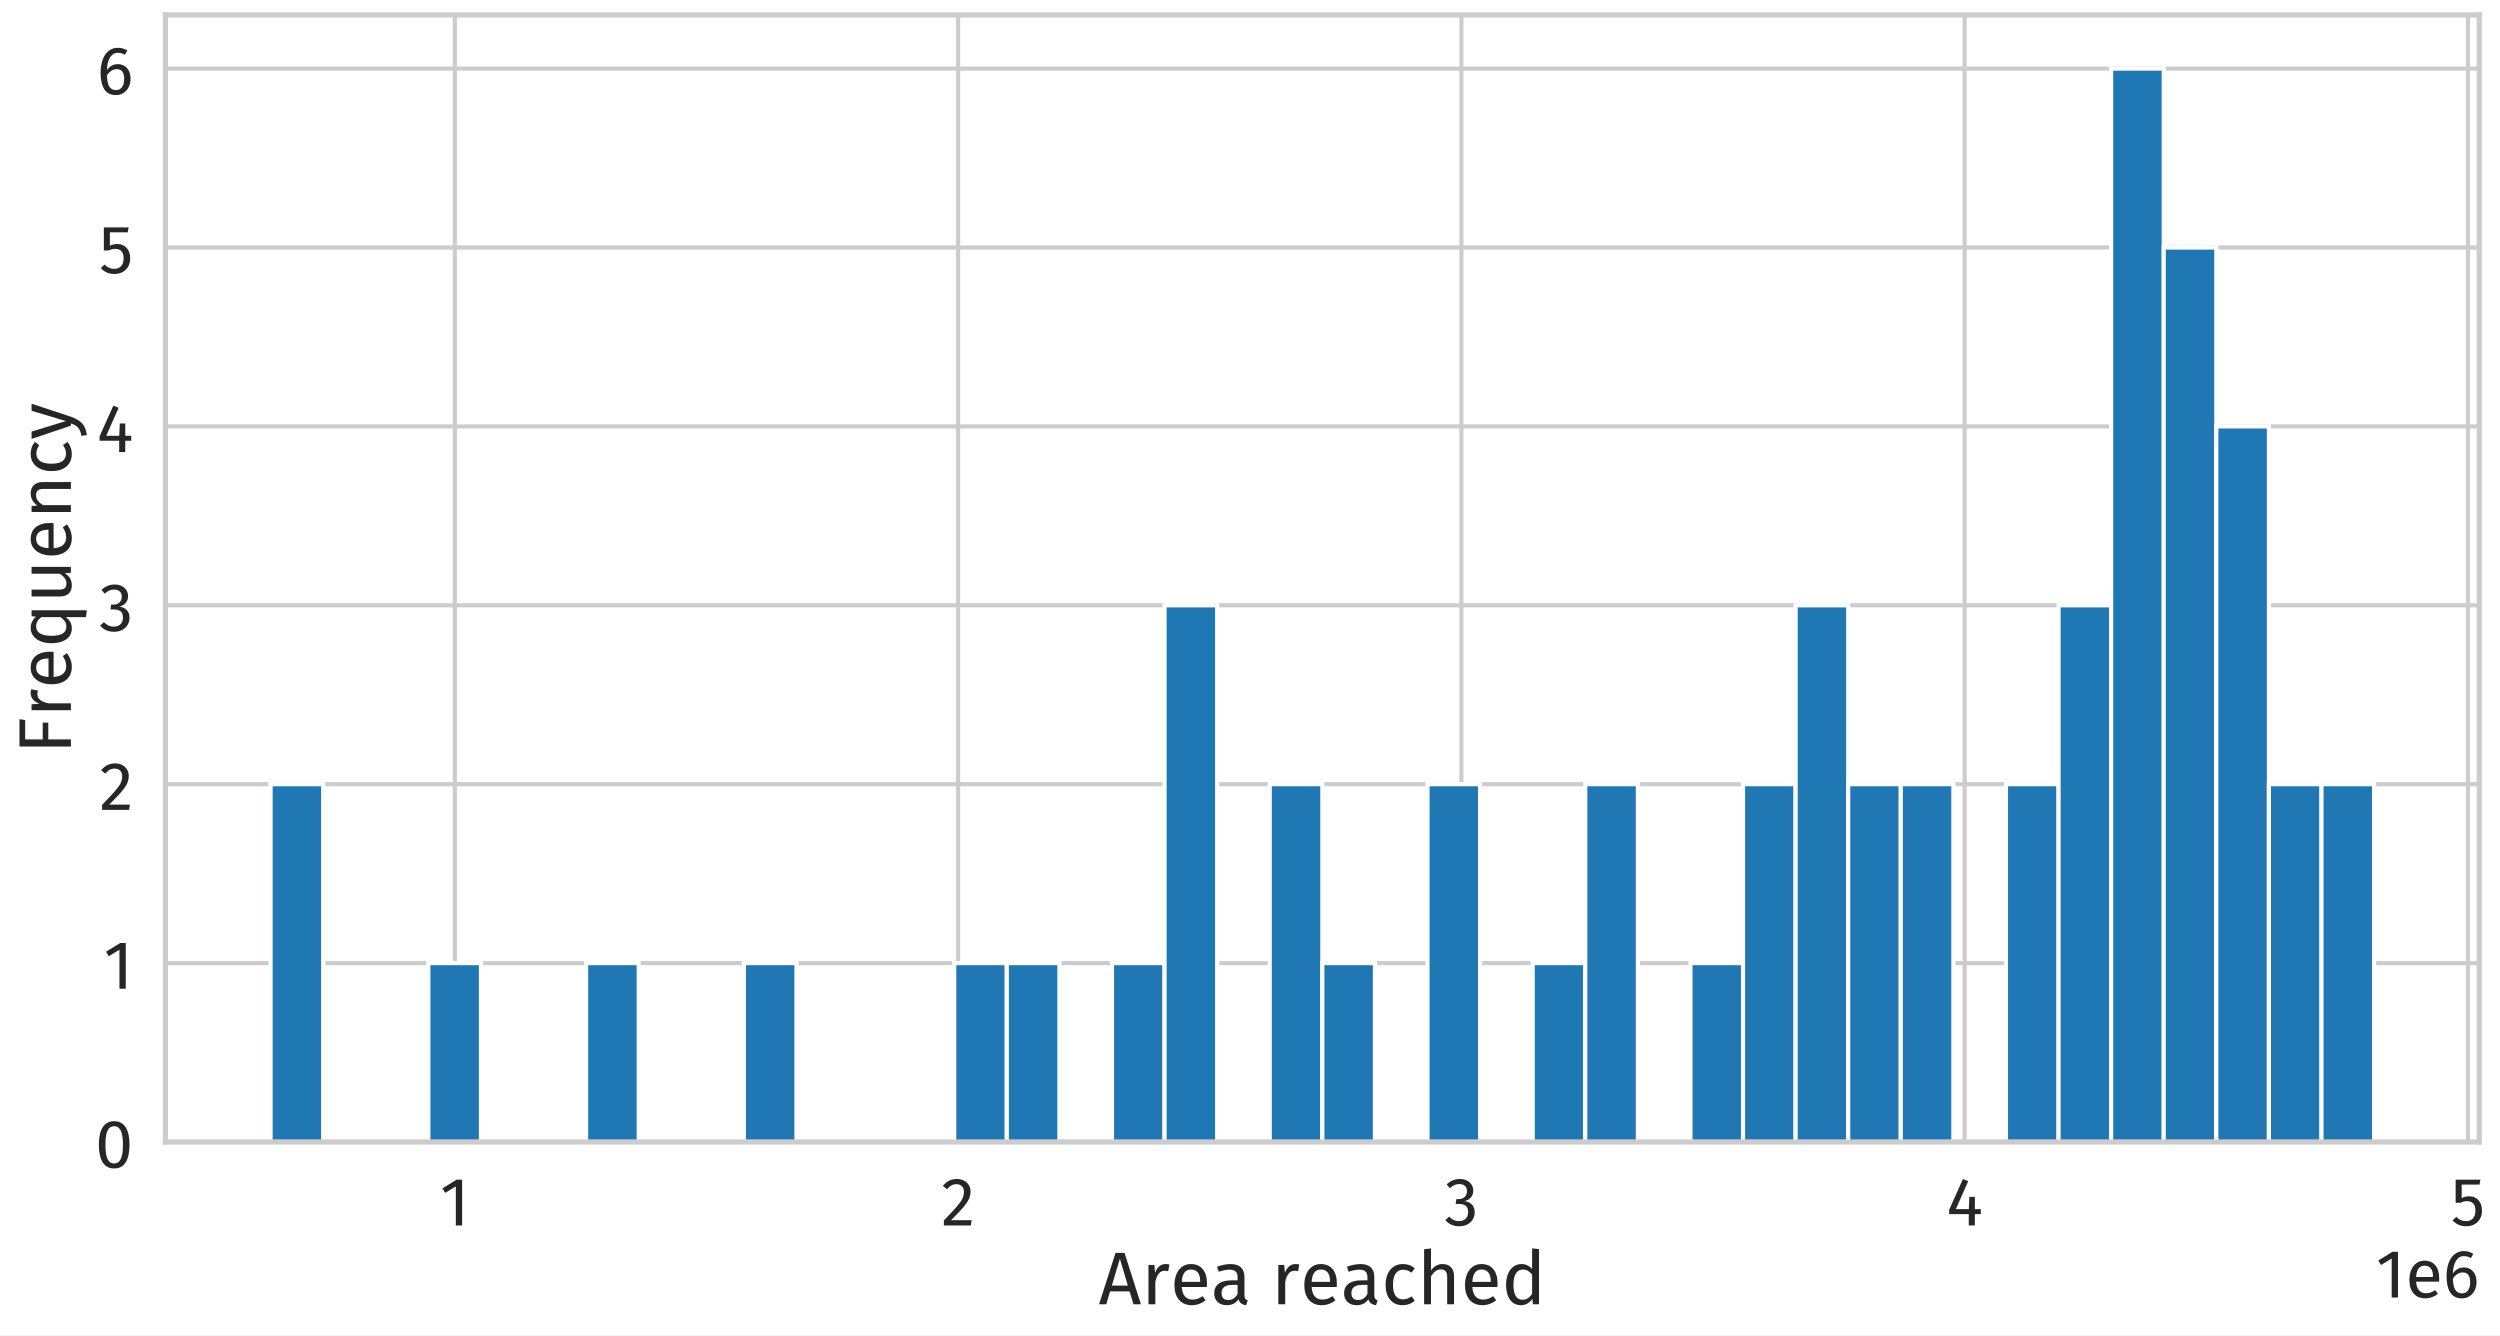
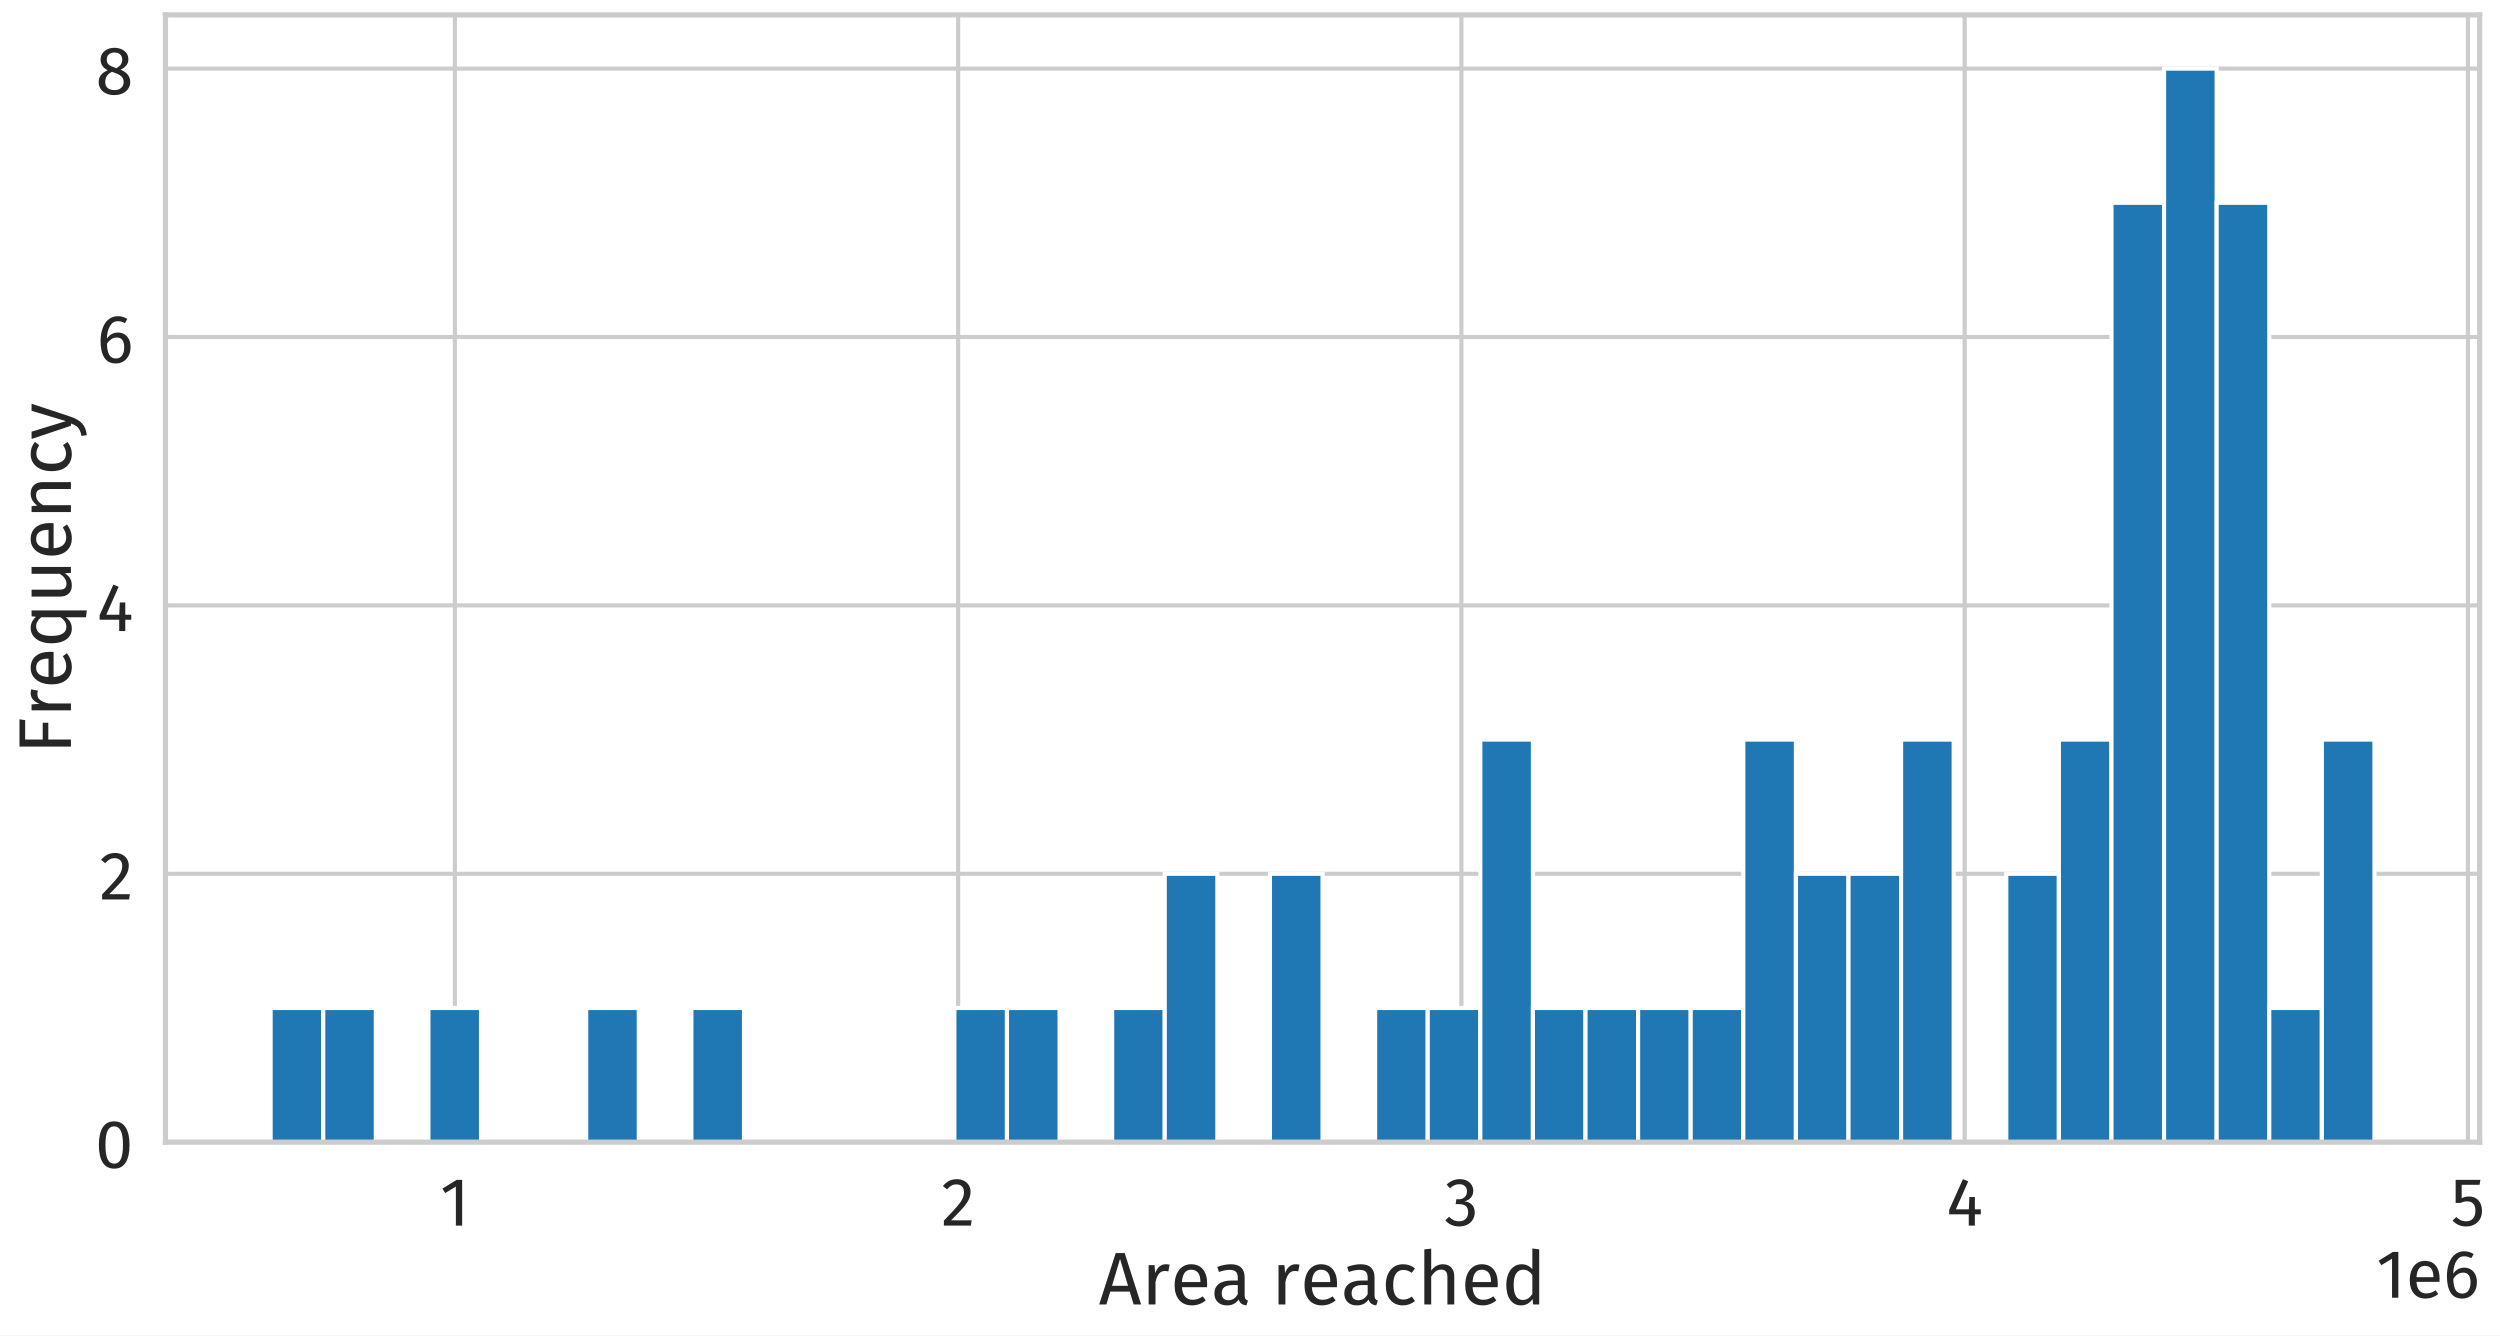
- <svg xmlns="http://www.w3.org/2000/svg" xmlns:xlink="http://www.w3.org/1999/xlink" height="643.945pt" version="1.1" viewBox="0 0 1205.784 643.945" width="1205.784pt">
+ <svg xmlns="http://www.w3.org/2000/svg" xmlns:xlink="http://www.w3.org/1999/xlink" height="643.945pt" version="1.1" viewBox="0 0 1205.602 643.945" width="1205.602pt">
  <defs>
    <style type="text/css">*{stroke-linecap:butt;stroke-linejoin:round;}</style>
  </defs>
  <g id="figure_1">
    <g id="patch_1">
-       <path d="M -0 643.945  L 1205.784 643.945  L 1205.784 0  L -0 0  z " style="fill:#ffffff;" />
+       <path d="M -0 643.945  L 1205.602 643.945  L 1205.602 0  L -0 0  z " style="fill:#ffffff;" />
    </g>
    <g id="axes_1">
      <g id="patch_2">
        <path d="M 79.78 550.8  L 1195.78 550.8  L 1195.78 7.2  L 79.78 7.2  z " style="fill:#ffffff;" />
      </g>
      <g id="matplotlib.axis_1">
        <g id="xtick_1">
          <g id="line2d_1">
-             <path clip-path="url(#pb724a92b62)" d="M 219.374 550.8  L 219.374 7.2  " style="fill:none;stroke:#cccccc;stroke-linecap:round;stroke-width:2;" />
+             <path clip-path="url(#p65f3261a99)" d="M 219.359 550.8  L 219.359 7.2  " style="fill:none;stroke:#cccccc;stroke-linecap:round;stroke-width:2;" />
          </g>
          <g id="text_1">
-             <g style="fill:#262626;" transform="translate(212.2299 591.05)scale(0.33 -0.33)">
+             <g style="fill:#262626;" transform="translate(212.2146 591.05)scale(0.33 -0.33)">
              <defs>
                <path d="M 2067 4282  L 2067 0  L 1478 0  L 1478 3654  L 480 3046  L 224 3462  L 1549 4282  L 2067 4282  z " id="FiraSans-Regular-31" transform="scale(0.015625)" />
              </defs>
              <use xlink:href="#FiraSans-Regular-31" />
            </g>
          </g>
        </g>
        <g id="xtick_2">
          <g id="line2d_2">
-             <path clip-path="url(#pb724a92b62)" d="M 462.11 550.8  L 462.11 7.2  " style="fill:none;stroke:#cccccc;stroke-linecap:round;stroke-width:2;" />
+             <path clip-path="url(#p65f3261a99)" d="M 462.053 550.8  L 462.053 7.2  " style="fill:none;stroke:#cccccc;stroke-linecap:round;stroke-width:2;" />
          </g>
          <g id="text_2">
-             <g style="fill:#262626;" transform="translate(453.9426 591.05)scale(0.33 -0.33)">
+             <g style="fill:#262626;" transform="translate(453.8856 591.05)scale(0.33 -0.33)">
              <defs>
                <path d="M 1459 4346  Q 1843 4346 2134 4192  Q 2426 4038 2586 3772  Q 2746 3507 2746 3174  Q 2746 2784 2570 2425  Q 2394 2067 2029 1651  Q 1664 1235 922 493  L 2848 493  L 2778 0  L 250 0  L 250 467  Q 1107 1357 1465 1769  Q 1824 2182 1977 2489  Q 2131 2797 2131 3149  Q 2131 3482 1939 3670  Q 1747 3859 1427 3859  Q 1165 3859 966 3750  Q 768 3642 544 3392  L 160 3699  Q 422 4026 742 4186  Q 1062 4346 1459 4346  z " id="FiraSans-Regular-32" transform="scale(0.015625)" />
              </defs>
              <use xlink:href="#FiraSans-Regular-32" />
            </g>
          </g>
        </g>
        <g id="xtick_3">
          <g id="line2d_3">
-             <path clip-path="url(#pb724a92b62)" d="M 704.846 550.8  L 704.846 7.2  " style="fill:none;stroke:#cccccc;stroke-linecap:round;stroke-width:2;" />
+             <path clip-path="url(#p65f3261a99)" d="M 704.748 550.8  L 704.748 7.2  " style="fill:none;stroke:#cccccc;stroke-linecap:round;stroke-width:2;" />
          </g>
          <g id="text_3">
-             <g style="fill:#262626;" transform="translate(696.6118 591.05)scale(0.33 -0.33)">
+             <g style="fill:#262626;" transform="translate(696.5131 591.05)scale(0.33 -0.33)">
              <defs>
                <path d="M 1440 4346  Q 1837 4346 2121 4198  Q 2406 4051 2556 3801  Q 2707 3552 2707 3258  Q 2707 2867 2480 2614  Q 2253 2362 1875 2272  Q 2304 2234 2573 1965  Q 2842 1696 2842 1235  Q 2842 864 2662 563  Q 2483 262 2150 92  Q 1818 -77 1382 -77  Q 992 -77 665 67  Q 339 211 96 499  L 448 826  Q 659 608 880 505  Q 1101 403 1363 403  Q 1766 403 1996 630  Q 2227 858 2227 1242  Q 2227 1664 2009 1837  Q 1792 2010 1376 2010  L 1056 2010  L 1126 2464  L 1344 2464  Q 1677 2464 1897 2662  Q 2118 2861 2118 3219  Q 2118 3520 1926 3696  Q 1734 3872 1408 3872  Q 1158 3872 950 3782  Q 742 3693 525 3488  L 218 3840  Q 762 4346 1440 4346  z " id="FiraSans-Regular-33" transform="scale(0.015625)" />
              </defs>
              <use xlink:href="#FiraSans-Regular-33" />
            </g>
          </g>
        </g>
        <g id="xtick_4">
          <g id="line2d_4">
-             <path clip-path="url(#pb724a92b62)" d="M 947.583 550.8  L 947.583 7.2  " style="fill:none;stroke:#cccccc;stroke-linecap:round;stroke-width:2;" />
+             <path clip-path="url(#p65f3261a99)" d="M 947.442 550.8  L 947.442 7.2  " style="fill:none;stroke:#cccccc;stroke-linecap:round;stroke-width:2;" />
          </g>
          <g id="text_4">
-             <g style="fill:#262626;" transform="translate(938.8041 591.05)scale(0.33 -0.33)">
+             <g style="fill:#262626;" transform="translate(938.6637 591.05)scale(0.33 -0.33)">
              <defs>
                <path d="M 3213 1523  L 3213 1056  L 2656 1056  L 2656 0  L 2086 0  L 2086 1056  L 256 1056  L 256 1478  L 1542 4346  L 2035 4141  L 877 1523  L 2093 1523  L 2144 2675  L 2656 2675  L 2656 1523  L 3213 1523  z " id="FiraSans-Regular-34" transform="scale(0.015625)" />
              </defs>
              <use xlink:href="#FiraSans-Regular-34" />
            </g>
          </g>
        </g>
        <g id="xtick_5">
          <g id="line2d_5">
-             <path clip-path="url(#pb724a92b62)" d="M 1190.319 550.8  L 1190.319 7.2  " style="fill:none;stroke:#cccccc;stroke-linecap:round;stroke-width:2;" />
+             <path clip-path="url(#p65f3261a99)" d="M 1190.137 550.8  L 1190.137 7.2  " style="fill:none;stroke:#cccccc;stroke-linecap:round;stroke-width:2;" />
          </g>
          <g id="text_5">
-             <g style="fill:#262626;" transform="translate(1182.053 591.05)scale(0.33 -0.33)">
+             <g style="fill:#262626;" transform="translate(1181.871 591.05)scale(0.33 -0.33)">
              <defs>
                <path d="M 2688 3821  L 1018 3821  L 1018 2560  Q 1344 2726 1702 2726  Q 2253 2726 2585 2364  Q 2918 2003 2918 1370  Q 2918 947 2732 617  Q 2547 288 2211 105  Q 1875 -77 1434 -77  Q 1043 -77 736 60  Q 429 198 166 467  L 512 806  Q 717 602 934 502  Q 1152 403 1427 403  Q 1837 403 2070 659  Q 2304 915 2304 1382  Q 2304 1850 2093 2061  Q 1882 2272 1523 2272  Q 1357 2272 1216 2237  Q 1075 2202 915 2125  L 454 2125  L 454 4282  L 2771 4282  L 2688 3821  z " id="FiraSans-Regular-35" transform="scale(0.015625)" />
              </defs>
              <use xlink:href="#FiraSans-Regular-35" />
            </g>
          </g>
        </g>
        <g id="text_6">
          <g style="fill:#262626;" transform="translate(529.8727 629.078)scale(0.36 -0.36)">
            <defs>
              <path d="M 2989 0  L 2656 1107  L 986 1107  L 653 0  L 38 0  L 1453 4410  L 2221 4410  L 3629 0  L 2989 0  z M 1133 1600  L 2509 1600  L 1824 3904  L 1133 1600  z " id="FiraSans-Regular-41" transform="scale(0.015625)" />
              <path d="M 2074 3450  Q 2253 3450 2406 3411  L 2298 2835  Q 2144 2874 2003 2874  Q 1690 2874 1498 2643  Q 1306 2413 1197 1926  L 1197 0  L 608 0  L 608 3373  L 1114 3373  L 1171 2688  Q 1306 3066 1536 3258  Q 1766 3450 2074 3450  z " id="FiraSans-Regular-72" transform="scale(0.015625)" />
              <path d="M 3155 1786  Q 3155 1638 3142 1485  L 992 1485  Q 1030 928 1273 665  Q 1517 403 1901 403  Q 2144 403 2349 473  Q 2554 544 2778 698  L 3034 346  Q 2496 -77 1856 -77  Q 1152 -77 758 384  Q 365 845 365 1651  Q 365 2176 534 2582  Q 704 2989 1021 3219  Q 1338 3450 1766 3450  Q 2438 3450 2796 3008  Q 3155 2566 3155 1786  z M 2573 1958  Q 2573 2458 2374 2720  Q 2176 2982 1779 2982  Q 1056 2982 992 1920  L 2573 1920  L 2573 1958  z " id="FiraSans-Regular-65" transform="scale(0.015625)" />
              <path d="M 2880 787  Q 2880 582 2950 483  Q 3021 384 3162 333  L 3027 -77  Q 2765 -45 2605 70  Q 2445 186 2368 429  Q 2029 -77 1363 -77  Q 864 -77 576 204  Q 288 486 288 941  Q 288 1478 675 1766  Q 1062 2054 1773 2054  L 2291 2054  L 2291 2304  Q 2291 2662 2118 2816  Q 1946 2970 1587 2970  Q 1216 2970 678 2790  L 531 3219  Q 1158 3450 1696 3450  Q 2291 3450 2585 3158  Q 2880 2867 2880 2330  L 2880 787  z M 1498 365  Q 2003 365 2291 890  L 2291 1664  L 1850 1664  Q 915 1664 915 973  Q 915 672 1062 518  Q 1210 365 1498 365  z " id="FiraSans-Regular-61" transform="scale(0.015625)" />
              <path id="FiraSans-Regular-20" transform="scale(0.015625)" />
              <path d="M 1837 3450  Q 2138 3450 2387 3363  Q 2637 3277 2867 3085  L 2586 2714  Q 2406 2842 2236 2902  Q 2067 2963 1862 2963  Q 1453 2963 1225 2636  Q 998 2310 998 1670  Q 998 1030 1222 726  Q 1446 422 1862 422  Q 2061 422 2227 483  Q 2394 544 2598 678  L 2867 294  Q 2406 -77 1837 -77  Q 1152 -77 758 384  Q 365 845 365 1658  Q 365 2195 544 2598  Q 723 3002 1052 3226  Q 1382 3450 1837 3450  z " id="FiraSans-Regular-63" transform="scale(0.015625)" />
              <path d="M 2195 3450  Q 2656 3450 2915 3174  Q 3174 2899 3174 2419  L 3174 0  L 2586 0  L 2586 2336  Q 2586 2694 2448 2841  Q 2310 2989 2048 2989  Q 1786 2989 1581 2835  Q 1376 2682 1197 2400  L 1197 0  L 608 0  L 608 4723  L 1197 4787  L 1197 2906  Q 1594 3450 2195 3450  z " id="FiraSans-Regular-68" transform="scale(0.015625)" />
              <path d="M 3219 4730  L 3219 0  L 2701 0  L 2643 467  Q 2477 211 2227 67  Q 1978 -77 1670 -77  Q 1069 -77 733 396  Q 397 870 397 1670  Q 397 2189 557 2592  Q 717 2995 1017 3222  Q 1318 3450 1722 3450  Q 2240 3450 2630 3034  L 2630 4800  L 3219 4730  z M 1798 390  Q 2067 390 2259 515  Q 2451 640 2630 890  L 2630 2541  Q 2464 2758 2275 2870  Q 2086 2982 1850 2982  Q 1459 2982 1244 2656  Q 1030 2330 1030 1683  Q 1030 1030 1228 710  Q 1427 390 1798 390  z " id="FiraSans-Regular-64" transform="scale(0.015625)" />
            </defs>
            <use xlink:href="#FiraSans-Regular-41" />
            <use x="57.3" xlink:href="#FiraSans-Regular-72" />
            <use x="95.9" xlink:href="#FiraSans-Regular-65" />
            <use x="150.4" xlink:href="#FiraSans-Regular-61" />
            <use x="204.8" xlink:href="#FiraSans-Regular-20" />
            <use x="231.3" xlink:href="#FiraSans-Regular-72" />
            <use x="269.9" xlink:href="#FiraSans-Regular-65" />
            <use x="324.4" xlink:href="#FiraSans-Regular-61" />
            <use x="378.8" xlink:href="#FiraSans-Regular-63" />
            <use x="426.6" xlink:href="#FiraSans-Regular-68" />
            <use x="485.2" xlink:href="#FiraSans-Regular-65" />
            <use x="539.7" xlink:href="#FiraSans-Regular-64" />
          </g>
        </g>
        <g id="text_7">
          <g style="fill:#262626;" transform="translate(1145.919 625.828)scale(0.33 -0.33)">
            <defs>
              <path d="M 1971 2816  Q 2298 2816 2566 2662  Q 2835 2509 2995 2201  Q 3155 1894 3155 1453  Q 3155 998 2972 649  Q 2790 301 2480 112  Q 2170 -77 1792 -77  Q 1043 -77 697 476  Q 352 1030 352 2010  Q 352 2707 547 3235  Q 742 3763 1107 4054  Q 1472 4346 1971 4346  Q 2458 4346 2854 4083  L 2624 3693  Q 2323 3878 1965 3878  Q 1504 3878 1235 3436  Q 966 2995 941 2253  Q 1338 2816 1971 2816  z M 1792 390  Q 2163 390 2361 672  Q 2560 954 2560 1434  Q 2560 2349 1869 2349  Q 1587 2349 1350 2192  Q 1114 2035 947 1760  Q 966 1056 1168 723  Q 1370 390 1792 390  z " id="FiraSans-Regular-36" transform="scale(0.015625)" />
            </defs>
            <use xlink:href="#FiraSans-Regular-31" />
            <use x="43.3" xlink:href="#FiraSans-Regular-65" />
            <use x="97.8" xlink:href="#FiraSans-Regular-36" />
          </g>
        </g>
      </g>
      <g id="matplotlib.axis_2">
        <g id="ytick_1">
          <g id="line2d_6">
-             <path clip-path="url(#pb724a92b62)" d="M 79.78 550.8  L 1195.78 550.8  " style="fill:none;stroke:#cccccc;stroke-linecap:round;stroke-width:2;" />
+             <path clip-path="url(#p65f3261a99)" d="M 79.78 550.8  L 1195.78 550.8  " style="fill:none;stroke:#cccccc;stroke-linecap:round;stroke-width:2;" />
          </g>
          <g id="text_8">
            <g style="fill:#262626;" transform="translate(45.86688 563.175)scale(0.33 -0.33)">
              <defs>
                <path d="M 1786 4346  Q 2496 4346 2857 3779  Q 3219 3213 3219 2138  Q 3219 1062 2857 492  Q 2496 -77 1786 -77  Q 1075 -77 713 492  Q 352 1062 352 2138  Q 352 3213 713 3779  Q 1075 4346 1786 4346  z M 1786 3878  Q 1370 3878 1168 3468  Q 966 3059 966 2138  Q 966 1216 1168 803  Q 1370 390 1786 390  Q 2195 390 2400 803  Q 2605 1216 2605 2138  Q 2605 3053 2400 3465  Q 2195 3878 1786 3878  z " id="FiraSans-Regular-30" transform="scale(0.015625)" />
              </defs>
              <use xlink:href="#FiraSans-Regular-30" />
            </g>
          </g>
        </g>
        <g id="ytick_2">
          <g id="line2d_7">
-             <path clip-path="url(#pb724a92b62)" d="M 79.78 464.514  L 1195.78 464.514  " style="fill:none;stroke:#cccccc;stroke-linecap:round;stroke-width:2;" />
+             <path clip-path="url(#p65f3261a99)" d="M 79.78 421.371  L 1195.78 421.371  " style="fill:none;stroke:#cccccc;stroke-linecap:round;stroke-width:2;" />
          </g>
          <g id="text_9">
-             <g style="fill:#262626;" transform="translate(49.99188 476.8893)scale(0.33 -0.33)">
-               <use xlink:href="#FiraSans-Regular-31" />
+             <g style="fill:#262626;" transform="translate(47.94484 433.7464)scale(0.33 -0.33)">
+               <use xlink:href="#FiraSans-Regular-32" />
            </g>
          </g>
        </g>
        <g id="ytick_3">
          <g id="line2d_8">
-             <path clip-path="url(#pb724a92b62)" d="M 79.78 378.229  L 1195.78 378.229  " style="fill:none;stroke:#cccccc;stroke-linecap:round;stroke-width:2;" />
+             <path clip-path="url(#p65f3261a99)" d="M 79.78 291.943  L 1195.78 291.943  " style="fill:none;stroke:#cccccc;stroke-linecap:round;stroke-width:2;" />
          </g>
          <g id="text_10">
-             <g style="fill:#262626;" transform="translate(47.94484 390.6036)scale(0.33 -0.33)">
-               <use xlink:href="#FiraSans-Regular-32" />
+             <g style="fill:#262626;" transform="translate(46.72281 304.3179)scale(0.33 -0.33)">
+               <use xlink:href="#FiraSans-Regular-34" />
            </g>
          </g>
        </g>
        <g id="ytick_4">
          <g id="line2d_9">
-             <path clip-path="url(#pb724a92b62)" d="M 79.78 291.943  L 1195.78 291.943  " style="fill:none;stroke:#cccccc;stroke-linecap:round;stroke-width:2;" />
+             <path clip-path="url(#p65f3261a99)" d="M 79.78 162.514  L 1195.78 162.514  " style="fill:none;stroke:#cccccc;stroke-linecap:round;stroke-width:2;" />
          </g>
          <g id="text_11">
-             <g style="fill:#262626;" transform="translate(47.81078 304.3179)scale(0.33 -0.33)">
-               <use xlink:href="#FiraSans-Regular-33" />
+             <g style="fill:#262626;" transform="translate(46.69188 174.8893)scale(0.33 -0.33)">
+               <use xlink:href="#FiraSans-Regular-36" />
            </g>
          </g>
        </g>
        <g id="ytick_5">
          <g id="line2d_10">
-             <path clip-path="url(#pb724a92b62)" d="M 79.78 205.657  L 1195.78 205.657  " style="fill:none;stroke:#cccccc;stroke-linecap:round;stroke-width:2;" />
+             <path clip-path="url(#p65f3261a99)" d="M 79.78 33.086  L 1195.78 33.086  " style="fill:none;stroke:#cccccc;stroke-linecap:round;stroke-width:2;" />
          </g>
          <g id="text_12">
-             <g style="fill:#262626;" transform="translate(46.72281 218.0321)scale(0.33 -0.33)">
-               <use xlink:href="#FiraSans-Regular-34" />
-             </g>
-           </g>
-         </g>
-         <g id="ytick_6">
-           <g id="line2d_11">
-             <path clip-path="url(#pb724a92b62)" d="M 79.78 119.371  L 1195.78 119.371  " style="fill:none;stroke:#cccccc;stroke-linecap:round;stroke-width:2;" />
-           </g>
-           <g id="text_13">
-             <g style="fill:#262626;" transform="translate(47.74891 131.7464)scale(0.33 -0.33)">
-               <use xlink:href="#FiraSans-Regular-35" />
-             </g>
-           </g>
-         </g>
-         <g id="ytick_7">
-           <g id="line2d_12">
-             <path clip-path="url(#pb724a92b62)" d="M 79.78 33.086  L 1195.78 33.086  " style="fill:none;stroke:#cccccc;stroke-linecap:round;stroke-width:2;" />
-           </g>
-           <g id="text_14">
-             <g style="fill:#262626;" transform="translate(46.69188 45.46071)scale(0.33 -0.33)">
-               <use xlink:href="#FiraSans-Regular-36" />
-             </g>
-           </g>
-         </g>
-         <g id="text_15">
+             <g style="fill:#262626;" transform="translate(46.09891 45.46071)scale(0.33 -0.33)">
+               <defs>
+                 <path d="M 2336 2298  Q 3238 1933 3238 1146  Q 3238 794 3049 515  Q 2861 237 2521 80  Q 2182 -77 1754 -77  Q 1318 -77 985 76  Q 653 230 470 505  Q 288 781 288 1133  Q 288 1530 502 1798  Q 717 2067 1133 2246  Q 794 2419 630 2665  Q 467 2912 467 3245  Q 467 3590 649 3840  Q 832 4090 1129 4218  Q 1427 4346 1766 4346  Q 2099 4346 2396 4224  Q 2694 4102 2880 3856  Q 3066 3610 3066 3264  Q 3066 2944 2886 2713  Q 2707 2483 2336 2298  z M 1766 3904  Q 1434 3904 1238 3731  Q 1043 3558 1043 3238  Q 1043 2931 1232 2771  Q 1421 2611 1837 2477  L 1946 2438  Q 2234 2605 2362 2790  Q 2490 2976 2490 3245  Q 2490 3546 2301 3725  Q 2112 3904 1766 3904  z M 1760 390  Q 2157 390 2390 595  Q 2624 800 2624 1139  Q 2624 1370 2534 1526  Q 2445 1683 2246 1801  Q 2048 1920 1690 2042  L 1530 2099  Q 1210 1946 1056 1712  Q 902 1478 902 1133  Q 902 781 1132 585  Q 1363 390 1760 390  z " id="FiraSans-Regular-38" transform="scale(0.015625)" />
+               </defs>
+               <use xlink:href="#FiraSans-Regular-38" />
+             </g>
+           </g>
+         </g>
+         <g id="text_13">
          <g style="fill:#262626;" transform="translate(34.2 363.6506)rotate(-90)scale(0.36 -0.36)">
            <defs>
              <path d="M 640 0  L 640 4410  L 2982 4410  L 2912 3923  L 1248 3923  L 1248 2419  L 2688 2419  L 2688 1939  L 1248 1939  L 1248 0  L 640 0  z " id="FiraSans-Regular-46" transform="scale(0.015625)" />
              <path d="M 3219 3373  L 3219 -1363  L 2630 -1293  L 2630 448  Q 2464 198 2217 60  Q 1971 -77 1670 -77  Q 1069 -77 733 396  Q 397 870 397 1670  Q 397 2189 557 2592  Q 717 2995 1017 3222  Q 1318 3450 1722 3450  Q 2259 3450 2669 2995  L 2714 3373  L 3219 3373  z M 1798 390  Q 2067 390 2259 515  Q 2451 640 2630 890  L 2630 2541  Q 2464 2758 2275 2870  Q 2086 2982 1850 2982  Q 1459 2982 1244 2656  Q 1030 2330 1030 1683  Q 1030 1030 1228 710  Q 1427 390 1798 390  z " id="FiraSans-Regular-71" transform="scale(0.015625)" />
              <path d="M 3117 0  L 2611 0  L 2566 525  Q 2374 211 2124 67  Q 1875 -77 1517 -77  Q 1075 -77 825 192  Q 576 461 576 954  L 576 3373  L 1165 3373  L 1165 1018  Q 1165 672 1286 528  Q 1408 384 1683 384  Q 2176 384 2528 966  L 2528 3373  L 3117 3373  L 3117 0  z " id="FiraSans-Regular-75" transform="scale(0.015625)" />
              <path d="M 2195 3450  Q 2656 3450 2915 3174  Q 3174 2899 3174 2419  L 3174 0  L 2586 0  L 2586 2336  Q 2586 2694 2451 2841  Q 2317 2989 2054 2989  Q 1786 2989 1581 2835  Q 1376 2682 1197 2394  L 1197 0  L 608 0  L 608 3373  L 1114 3373  L 1165 2874  Q 1344 3142 1609 3296  Q 1875 3450 2195 3450  z " id="FiraSans-Regular-6e" transform="scale(0.015625)" />
              <path d="M 1958 -19  Q 1760 -608 1405 -950  Q 1050 -1293 390 -1363  L 326 -902  Q 659 -845 857 -736  Q 1056 -627 1174 -457  Q 1293 -288 1395 0  L 1197 0  L 64 3373  L 691 3373  L 1594 429  L 2477 3373  L 3085 3373  L 1958 -19  z " id="FiraSans-Regular-79" transform="scale(0.015625)" />
            </defs>
            <use xlink:href="#FiraSans-Regular-46" />
            <use x="49.1" xlink:href="#FiraSans-Regular-72" />
            <use x="87.7" xlink:href="#FiraSans-Regular-65" />
            <use x="142.2" xlink:href="#FiraSans-Regular-71" />
            <use x="202" xlink:href="#FiraSans-Regular-75" />
            <use x="260.2" xlink:href="#FiraSans-Regular-65" />
            <use x="314.7" xlink:href="#FiraSans-Regular-6e" />
            <use x="373.3" xlink:href="#FiraSans-Regular-63" />
            <use x="421.1" xlink:href="#FiraSans-Regular-79" />
          </g>
        </g>
      </g>
      <g id="patch_3">
-         <path clip-path="url(#pb724a92b62)" d="M 130.507 550.8  L 155.871 550.8  L 155.871 378.229  L 130.507 378.229  z " style="fill:#1f77b4;stroke:#ffffff;stroke-linejoin:miter;stroke-width:2;" />
+         <path clip-path="url(#p65f3261a99)" d="M 130.507 550.8  L 155.871 550.8  L 155.871 486.086  L 130.507 486.086  z " style="fill:#1f77b4;stroke:#ffffff;stroke-linejoin:miter;stroke-width:2;" />
      </g>
      <g id="patch_4">
-         <path clip-path="url(#pb724a92b62)" d="M 155.871 550.8  L 181.234 550.8  L 181.234 550.8  L 155.871 550.8  z " style="fill:#1f77b4;stroke:#ffffff;stroke-linejoin:miter;stroke-width:2;" />
+         <path clip-path="url(#p65f3261a99)" d="M 155.871 550.8  L 181.234 550.8  L 181.234 486.086  L 155.871 486.086  z " style="fill:#1f77b4;stroke:#ffffff;stroke-linejoin:miter;stroke-width:2;" />
      </g>
      <g id="patch_5">
-         <path clip-path="url(#pb724a92b62)" d="M 181.234 550.8  L 206.598 550.8  L 206.598 550.8  L 181.234 550.8  z " style="fill:#1f77b4;stroke:#ffffff;stroke-linejoin:miter;stroke-width:2;" />
+         <path clip-path="url(#p65f3261a99)" d="M 181.234 550.8  L 206.598 550.8  L 206.598 550.8  L 181.234 550.8  z " style="fill:#1f77b4;stroke:#ffffff;stroke-linejoin:miter;stroke-width:2;" />
      </g>
      <g id="patch_6">
-         <path clip-path="url(#pb724a92b62)" d="M 206.598 550.8  L 231.962 550.8  L 231.962 464.514  L 206.598 464.514  z " style="fill:#1f77b4;stroke:#ffffff;stroke-linejoin:miter;stroke-width:2;" />
+         <path clip-path="url(#p65f3261a99)" d="M 206.598 550.8  L 231.962 550.8  L 231.962 486.086  L 206.598 486.086  z " style="fill:#1f77b4;stroke:#ffffff;stroke-linejoin:miter;stroke-width:2;" />
      </g>
      <g id="patch_7">
-         <path clip-path="url(#pb724a92b62)" d="M 231.962 550.8  L 257.325 550.8  L 257.325 550.8  L 231.962 550.8  z " style="fill:#1f77b4;stroke:#ffffff;stroke-linejoin:miter;stroke-width:2;" />
+         <path clip-path="url(#p65f3261a99)" d="M 231.962 550.8  L 257.325 550.8  L 257.325 550.8  L 231.962 550.8  z " style="fill:#1f77b4;stroke:#ffffff;stroke-linejoin:miter;stroke-width:2;" />
      </g>
      <g id="patch_8">
-         <path clip-path="url(#pb724a92b62)" d="M 257.325 550.8  L 282.689 550.8  L 282.689 550.8  L 257.325 550.8  z " style="fill:#1f77b4;stroke:#ffffff;stroke-linejoin:miter;stroke-width:2;" />
+         <path clip-path="url(#p65f3261a99)" d="M 257.325 550.8  L 282.689 550.8  L 282.689 550.8  L 257.325 550.8  z " style="fill:#1f77b4;stroke:#ffffff;stroke-linejoin:miter;stroke-width:2;" />
      </g>
      <g id="patch_9">
-         <path clip-path="url(#pb724a92b62)" d="M 282.689 550.8  L 308.053 550.8  L 308.053 464.514  L 282.689 464.514  z " style="fill:#1f77b4;stroke:#ffffff;stroke-linejoin:miter;stroke-width:2;" />
+         <path clip-path="url(#p65f3261a99)" d="M 282.689 550.8  L 308.053 550.8  L 308.053 486.086  L 282.689 486.086  z " style="fill:#1f77b4;stroke:#ffffff;stroke-linejoin:miter;stroke-width:2;" />
      </g>
      <g id="patch_10">
-         <path clip-path="url(#pb724a92b62)" d="M 308.053 550.8  L 333.416 550.8  L 333.416 550.8  L 308.053 550.8  z " style="fill:#1f77b4;stroke:#ffffff;stroke-linejoin:miter;stroke-width:2;" />
+         <path clip-path="url(#p65f3261a99)" d="M 308.053 550.8  L 333.416 550.8  L 333.416 550.8  L 308.053 550.8  z " style="fill:#1f77b4;stroke:#ffffff;stroke-linejoin:miter;stroke-width:2;" />
      </g>
      <g id="patch_11">
-         <path clip-path="url(#pb724a92b62)" d="M 333.416 550.8  L 358.78 550.8  L 358.78 550.8  L 333.416 550.8  z " style="fill:#1f77b4;stroke:#ffffff;stroke-linejoin:miter;stroke-width:2;" />
+         <path clip-path="url(#p65f3261a99)" d="M 333.416 550.8  L 358.78 550.8  L 358.78 486.086  L 333.416 486.086  z " style="fill:#1f77b4;stroke:#ffffff;stroke-linejoin:miter;stroke-width:2;" />
      </g>
      <g id="patch_12">
-         <path clip-path="url(#pb724a92b62)" d="M 358.78 550.8  L 384.143 550.8  L 384.143 464.514  L 358.78 464.514  z " style="fill:#1f77b4;stroke:#ffffff;stroke-linejoin:miter;stroke-width:2;" />
+         <path clip-path="url(#p65f3261a99)" d="M 358.78 550.8  L 384.143 550.8  L 384.143 550.8  L 358.78 550.8  z " style="fill:#1f77b4;stroke:#ffffff;stroke-linejoin:miter;stroke-width:2;" />
      </g>
      <g id="patch_13">
-         <path clip-path="url(#pb724a92b62)" d="M 384.143 550.8  L 409.507 550.8  L 409.507 550.8  L 384.143 550.8  z " style="fill:#1f77b4;stroke:#ffffff;stroke-linejoin:miter;stroke-width:2;" />
+         <path clip-path="url(#p65f3261a99)" d="M 384.143 550.8  L 409.507 550.8  L 409.507 550.8  L 384.143 550.8  z " style="fill:#1f77b4;stroke:#ffffff;stroke-linejoin:miter;stroke-width:2;" />
      </g>
      <g id="patch_14">
-         <path clip-path="url(#pb724a92b62)" d="M 409.507 550.8  L 434.871 550.8  L 434.871 550.8  L 409.507 550.8  z " style="fill:#1f77b4;stroke:#ffffff;stroke-linejoin:miter;stroke-width:2;" />
+         <path clip-path="url(#p65f3261a99)" d="M 409.507 550.8  L 434.871 550.8  L 434.871 550.8  L 409.507 550.8  z " style="fill:#1f77b4;stroke:#ffffff;stroke-linejoin:miter;stroke-width:2;" />
      </g>
      <g id="patch_15">
-         <path clip-path="url(#pb724a92b62)" d="M 434.871 550.8  L 460.234 550.8  L 460.234 550.8  L 434.871 550.8  z " style="fill:#1f77b4;stroke:#ffffff;stroke-linejoin:miter;stroke-width:2;" />
+         <path clip-path="url(#p65f3261a99)" d="M 434.871 550.8  L 460.234 550.8  L 460.234 550.8  L 434.871 550.8  z " style="fill:#1f77b4;stroke:#ffffff;stroke-linejoin:miter;stroke-width:2;" />
      </g>
      <g id="patch_16">
-         <path clip-path="url(#pb724a92b62)" d="M 460.234 550.8  L 485.598 550.8  L 485.598 464.514  L 460.234 464.514  z " style="fill:#1f77b4;stroke:#ffffff;stroke-linejoin:miter;stroke-width:2;" />
+         <path clip-path="url(#p65f3261a99)" d="M 460.234 550.8  L 485.598 550.8  L 485.598 486.086  L 460.234 486.086  z " style="fill:#1f77b4;stroke:#ffffff;stroke-linejoin:miter;stroke-width:2;" />
      </g>
      <g id="patch_17">
-         <path clip-path="url(#pb724a92b62)" d="M 485.598 550.8  L 510.962 550.8  L 510.962 464.514  L 485.598 464.514  z " style="fill:#1f77b4;stroke:#ffffff;stroke-linejoin:miter;stroke-width:2;" />
+         <path clip-path="url(#p65f3261a99)" d="M 485.598 550.8  L 510.962 550.8  L 510.962 486.086  L 485.598 486.086  z " style="fill:#1f77b4;stroke:#ffffff;stroke-linejoin:miter;stroke-width:2;" />
      </g>
      <g id="patch_18">
-         <path clip-path="url(#pb724a92b62)" d="M 510.962 550.8  L 536.325 550.8  L 536.325 550.8  L 510.962 550.8  z " style="fill:#1f77b4;stroke:#ffffff;stroke-linejoin:miter;stroke-width:2;" />
+         <path clip-path="url(#p65f3261a99)" d="M 510.962 550.8  L 536.325 550.8  L 536.325 550.8  L 510.962 550.8  z " style="fill:#1f77b4;stroke:#ffffff;stroke-linejoin:miter;stroke-width:2;" />
      </g>
      <g id="patch_19">
-         <path clip-path="url(#pb724a92b62)" d="M 536.325 550.8  L 561.689 550.8  L 561.689 464.514  L 536.325 464.514  z " style="fill:#1f77b4;stroke:#ffffff;stroke-linejoin:miter;stroke-width:2;" />
+         <path clip-path="url(#p65f3261a99)" d="M 536.325 550.8  L 561.689 550.8  L 561.689 486.086  L 536.325 486.086  z " style="fill:#1f77b4;stroke:#ffffff;stroke-linejoin:miter;stroke-width:2;" />
      </g>
      <g id="patch_20">
-         <path clip-path="url(#pb724a92b62)" d="M 561.689 550.8  L 587.053 550.8  L 587.053 291.943  L 561.689 291.943  z " style="fill:#1f77b4;stroke:#ffffff;stroke-linejoin:miter;stroke-width:2;" />
+         <path clip-path="url(#p65f3261a99)" d="M 561.689 550.8  L 587.053 550.8  L 587.053 421.371  L 561.689 421.371  z " style="fill:#1f77b4;stroke:#ffffff;stroke-linejoin:miter;stroke-width:2;" />
      </g>
      <g id="patch_21">
-         <path clip-path="url(#pb724a92b62)" d="M 587.053 550.8  L 612.416 550.8  L 612.416 550.8  L 587.053 550.8  z " style="fill:#1f77b4;stroke:#ffffff;stroke-linejoin:miter;stroke-width:2;" />
+         <path clip-path="url(#p65f3261a99)" d="M 587.053 550.8  L 612.416 550.8  L 612.416 550.8  L 587.053 550.8  z " style="fill:#1f77b4;stroke:#ffffff;stroke-linejoin:miter;stroke-width:2;" />
      </g>
      <g id="patch_22">
-         <path clip-path="url(#pb724a92b62)" d="M 612.416 550.8  L 637.78 550.8  L 637.78 378.229  L 612.416 378.229  z " style="fill:#1f77b4;stroke:#ffffff;stroke-linejoin:miter;stroke-width:2;" />
+         <path clip-path="url(#p65f3261a99)" d="M 612.416 550.8  L 637.78 550.8  L 637.78 421.371  L 612.416 421.371  z " style="fill:#1f77b4;stroke:#ffffff;stroke-linejoin:miter;stroke-width:2;" />
      </g>
      <g id="patch_23">
-         <path clip-path="url(#pb724a92b62)" d="M 637.78 550.8  L 663.143 550.8  L 663.143 464.514  L 637.78 464.514  z " style="fill:#1f77b4;stroke:#ffffff;stroke-linejoin:miter;stroke-width:2;" />
+         <path clip-path="url(#p65f3261a99)" d="M 637.78 550.8  L 663.143 550.8  L 663.143 550.8  L 637.78 550.8  z " style="fill:#1f77b4;stroke:#ffffff;stroke-linejoin:miter;stroke-width:2;" />
      </g>
      <g id="patch_24">
-         <path clip-path="url(#pb724a92b62)" d="M 663.143 550.8  L 688.507 550.8  L 688.507 550.8  L 663.143 550.8  z " style="fill:#1f77b4;stroke:#ffffff;stroke-linejoin:miter;stroke-width:2;" />
+         <path clip-path="url(#p65f3261a99)" d="M 663.143 550.8  L 688.507 550.8  L 688.507 486.086  L 663.143 486.086  z " style="fill:#1f77b4;stroke:#ffffff;stroke-linejoin:miter;stroke-width:2;" />
      </g>
      <g id="patch_25">
-         <path clip-path="url(#pb724a92b62)" d="M 688.507 550.8  L 713.871 550.8  L 713.871 378.229  L 688.507 378.229  z " style="fill:#1f77b4;stroke:#ffffff;stroke-linejoin:miter;stroke-width:2;" />
+         <path clip-path="url(#p65f3261a99)" d="M 688.507 550.8  L 713.871 550.8  L 713.871 486.086  L 688.507 486.086  z " style="fill:#1f77b4;stroke:#ffffff;stroke-linejoin:miter;stroke-width:2;" />
      </g>
      <g id="patch_26">
-         <path clip-path="url(#pb724a92b62)" d="M 713.871 550.8  L 739.234 550.8  L 739.234 550.8  L 713.871 550.8  z " style="fill:#1f77b4;stroke:#ffffff;stroke-linejoin:miter;stroke-width:2;" />
+         <path clip-path="url(#p65f3261a99)" d="M 713.871 550.8  L 739.234 550.8  L 739.234 356.657  L 713.871 356.657  z " style="fill:#1f77b4;stroke:#ffffff;stroke-linejoin:miter;stroke-width:2;" />
      </g>
      <g id="patch_27">
-         <path clip-path="url(#pb724a92b62)" d="M 739.234 550.8  L 764.598 550.8  L 764.598 464.514  L 739.234 464.514  z " style="fill:#1f77b4;stroke:#ffffff;stroke-linejoin:miter;stroke-width:2;" />
+         <path clip-path="url(#p65f3261a99)" d="M 739.234 550.8  L 764.598 550.8  L 764.598 486.086  L 739.234 486.086  z " style="fill:#1f77b4;stroke:#ffffff;stroke-linejoin:miter;stroke-width:2;" />
      </g>
      <g id="patch_28">
-         <path clip-path="url(#pb724a92b62)" d="M 764.598 550.8  L 789.962 550.8  L 789.962 378.229  L 764.598 378.229  z " style="fill:#1f77b4;stroke:#ffffff;stroke-linejoin:miter;stroke-width:2;" />
+         <path clip-path="url(#p65f3261a99)" d="M 764.598 550.8  L 789.962 550.8  L 789.962 486.086  L 764.598 486.086  z " style="fill:#1f77b4;stroke:#ffffff;stroke-linejoin:miter;stroke-width:2;" />
      </g>
      <g id="patch_29">
-         <path clip-path="url(#pb724a92b62)" d="M 789.962 550.8  L 815.325 550.8  L 815.325 550.8  L 789.962 550.8  z " style="fill:#1f77b4;stroke:#ffffff;stroke-linejoin:miter;stroke-width:2;" />
+         <path clip-path="url(#p65f3261a99)" d="M 789.962 550.8  L 815.325 550.8  L 815.325 486.086  L 789.962 486.086  z " style="fill:#1f77b4;stroke:#ffffff;stroke-linejoin:miter;stroke-width:2;" />
      </g>
      <g id="patch_30">
-         <path clip-path="url(#pb724a92b62)" d="M 815.325 550.8  L 840.689 550.8  L 840.689 464.514  L 815.325 464.514  z " style="fill:#1f77b4;stroke:#ffffff;stroke-linejoin:miter;stroke-width:2;" />
+         <path clip-path="url(#p65f3261a99)" d="M 815.325 550.8  L 840.689 550.8  L 840.689 486.086  L 815.325 486.086  z " style="fill:#1f77b4;stroke:#ffffff;stroke-linejoin:miter;stroke-width:2;" />
      </g>
      <g id="patch_31">
-         <path clip-path="url(#pb724a92b62)" d="M 840.689 550.8  L 866.053 550.8  L 866.053 378.229  L 840.689 378.229  z " style="fill:#1f77b4;stroke:#ffffff;stroke-linejoin:miter;stroke-width:2;" />
+         <path clip-path="url(#p65f3261a99)" d="M 840.689 550.8  L 866.053 550.8  L 866.053 356.657  L 840.689 356.657  z " style="fill:#1f77b4;stroke:#ffffff;stroke-linejoin:miter;stroke-width:2;" />
      </g>
      <g id="patch_32">
-         <path clip-path="url(#pb724a92b62)" d="M 866.053 550.8  L 891.416 550.8  L 891.416 291.943  L 866.053 291.943  z " style="fill:#1f77b4;stroke:#ffffff;stroke-linejoin:miter;stroke-width:2;" />
+         <path clip-path="url(#p65f3261a99)" d="M 866.053 550.8  L 891.416 550.8  L 891.416 421.371  L 866.053 421.371  z " style="fill:#1f77b4;stroke:#ffffff;stroke-linejoin:miter;stroke-width:2;" />
      </g>
      <g id="patch_33">
-         <path clip-path="url(#pb724a92b62)" d="M 891.416 550.8  L 916.78 550.8  L 916.78 378.229  L 891.416 378.229  z " style="fill:#1f77b4;stroke:#ffffff;stroke-linejoin:miter;stroke-width:2;" />
+         <path clip-path="url(#p65f3261a99)" d="M 891.416 550.8  L 916.78 550.8  L 916.78 421.371  L 891.416 421.371  z " style="fill:#1f77b4;stroke:#ffffff;stroke-linejoin:miter;stroke-width:2;" />
      </g>
      <g id="patch_34">
-         <path clip-path="url(#pb724a92b62)" d="M 916.78 550.8  L 942.143 550.8  L 942.143 378.229  L 916.78 378.229  z " style="fill:#1f77b4;stroke:#ffffff;stroke-linejoin:miter;stroke-width:2;" />
+         <path clip-path="url(#p65f3261a99)" d="M 916.78 550.8  L 942.143 550.8  L 942.143 356.657  L 916.78 356.657  z " style="fill:#1f77b4;stroke:#ffffff;stroke-linejoin:miter;stroke-width:2;" />
      </g>
      <g id="patch_35">
-         <path clip-path="url(#pb724a92b62)" d="M 942.143 550.8  L 967.507 550.8  L 967.507 550.8  L 942.143 550.8  z " style="fill:#1f77b4;stroke:#ffffff;stroke-linejoin:miter;stroke-width:2;" />
+         <path clip-path="url(#p65f3261a99)" d="M 942.143 550.8  L 967.507 550.8  L 967.507 550.8  L 942.143 550.8  z " style="fill:#1f77b4;stroke:#ffffff;stroke-linejoin:miter;stroke-width:2;" />
      </g>
      <g id="patch_36">
-         <path clip-path="url(#pb724a92b62)" d="M 967.507 550.8  L 992.871 550.8  L 992.871 378.229  L 967.507 378.229  z " style="fill:#1f77b4;stroke:#ffffff;stroke-linejoin:miter;stroke-width:2;" />
+         <path clip-path="url(#p65f3261a99)" d="M 967.507 550.8  L 992.871 550.8  L 992.871 421.371  L 967.507 421.371  z " style="fill:#1f77b4;stroke:#ffffff;stroke-linejoin:miter;stroke-width:2;" />
      </g>
      <g id="patch_37">
-         <path clip-path="url(#pb724a92b62)" d="M 992.871 550.8  L 1018.234 550.8  L 1018.234 291.943  L 992.871 291.943  z " style="fill:#1f77b4;stroke:#ffffff;stroke-linejoin:miter;stroke-width:2;" />
+         <path clip-path="url(#p65f3261a99)" d="M 992.871 550.8  L 1018.234 550.8  L 1018.234 356.657  L 992.871 356.657  z " style="fill:#1f77b4;stroke:#ffffff;stroke-linejoin:miter;stroke-width:2;" />
      </g>
      <g id="patch_38">
-         <path clip-path="url(#pb724a92b62)" d="M 1018.234 550.8  L 1043.598 550.8  L 1043.598 33.086  L 1018.234 33.086  z " style="fill:#1f77b4;stroke:#ffffff;stroke-linejoin:miter;stroke-width:2;" />
+         <path clip-path="url(#p65f3261a99)" d="M 1018.234 550.8  L 1043.598 550.8  L 1043.598 97.8  L 1018.234 97.8  z " style="fill:#1f77b4;stroke:#ffffff;stroke-linejoin:miter;stroke-width:2;" />
      </g>
      <g id="patch_39">
-         <path clip-path="url(#pb724a92b62)" d="M 1043.598 550.8  L 1068.962 550.8  L 1068.962 119.371  L 1043.598 119.371  z " style="fill:#1f77b4;stroke:#ffffff;stroke-linejoin:miter;stroke-width:2;" />
+         <path clip-path="url(#p65f3261a99)" d="M 1043.598 550.8  L 1068.962 550.8  L 1068.962 33.086  L 1043.598 33.086  z " style="fill:#1f77b4;stroke:#ffffff;stroke-linejoin:miter;stroke-width:2;" />
      </g>
      <g id="patch_40">
-         <path clip-path="url(#pb724a92b62)" d="M 1068.962 550.8  L 1094.325 550.8  L 1094.325 205.657  L 1068.962 205.657  z " style="fill:#1f77b4;stroke:#ffffff;stroke-linejoin:miter;stroke-width:2;" />
+         <path clip-path="url(#p65f3261a99)" d="M 1068.962 550.8  L 1094.325 550.8  L 1094.325 97.8  L 1068.962 97.8  z " style="fill:#1f77b4;stroke:#ffffff;stroke-linejoin:miter;stroke-width:2;" />
      </g>
      <g id="patch_41">
-         <path clip-path="url(#pb724a92b62)" d="M 1094.325 550.8  L 1119.689 550.8  L 1119.689 378.229  L 1094.325 378.229  z " style="fill:#1f77b4;stroke:#ffffff;stroke-linejoin:miter;stroke-width:2;" />
+         <path clip-path="url(#p65f3261a99)" d="M 1094.325 550.8  L 1119.689 550.8  L 1119.689 486.086  L 1094.325 486.086  z " style="fill:#1f77b4;stroke:#ffffff;stroke-linejoin:miter;stroke-width:2;" />
      </g>
      <g id="patch_42">
-         <path clip-path="url(#pb724a92b62)" d="M 1119.689 550.8  L 1145.053 550.8  L 1145.053 378.229  L 1119.689 378.229  z " style="fill:#1f77b4;stroke:#ffffff;stroke-linejoin:miter;stroke-width:2;" />
+         <path clip-path="url(#p65f3261a99)" d="M 1119.689 550.8  L 1145.053 550.8  L 1145.053 356.657  L 1119.689 356.657  z " style="fill:#1f77b4;stroke:#ffffff;stroke-linejoin:miter;stroke-width:2;" />
      </g>
      <g id="patch_43">
        <path d="M 79.78 550.8  L 79.78 7.2  " style="fill:none;stroke:#cccccc;stroke-linecap:square;stroke-linejoin:miter;stroke-width:2.5;" />
      </g>
      <g id="patch_44">
        <path d="M 1195.78 550.8  L 1195.78 7.2  " style="fill:none;stroke:#cccccc;stroke-linecap:square;stroke-linejoin:miter;stroke-width:2.5;" />
      </g>
      <g id="patch_45">
        <path d="M 79.78 550.8  L 1195.78 550.8  " style="fill:none;stroke:#cccccc;stroke-linecap:square;stroke-linejoin:miter;stroke-width:2.5;" />
      </g>
      <g id="patch_46">
        <path d="M 79.78 7.2  L 1195.78 7.2  " style="fill:none;stroke:#cccccc;stroke-linecap:square;stroke-linejoin:miter;stroke-width:2.5;" />
      </g>
    </g>
  </g>
  <defs>
-     <clipPath id="pb724a92b62">
+     <clipPath id="p65f3261a99">
      <rect height="543.6" width="1116" x="79.78" y="7.2" />
    </clipPath>
  </defs>
</svg>
